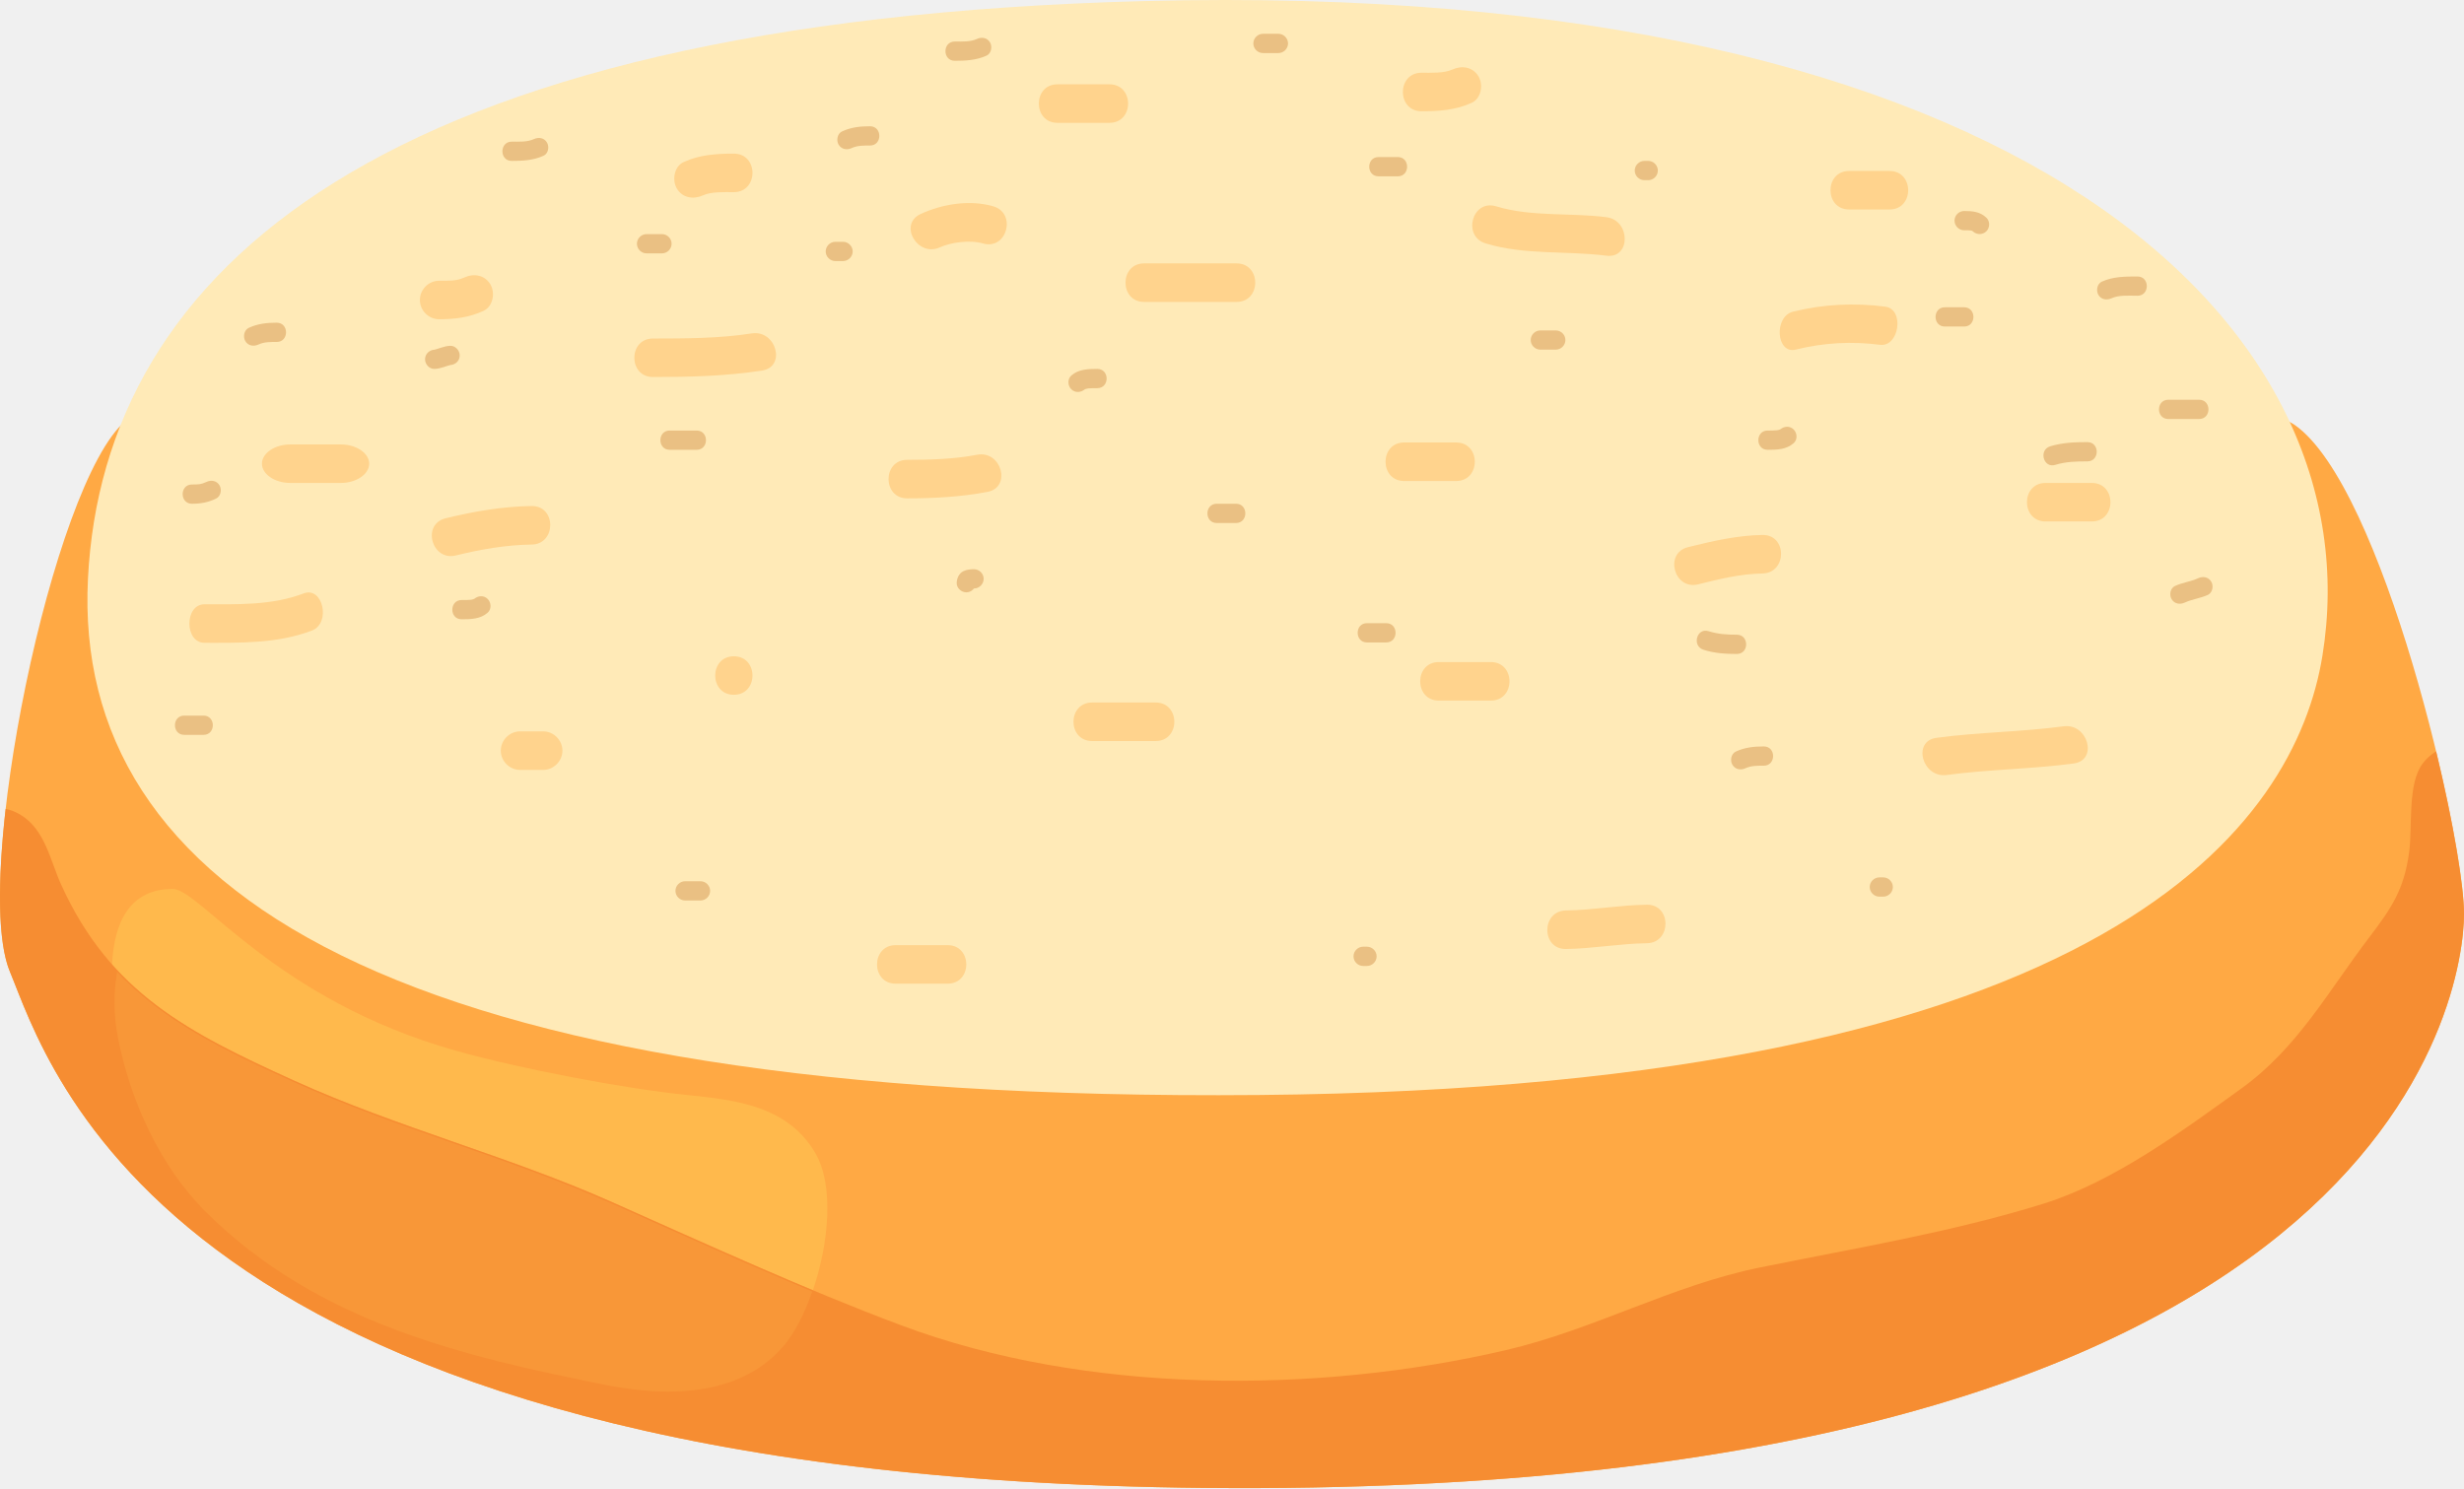
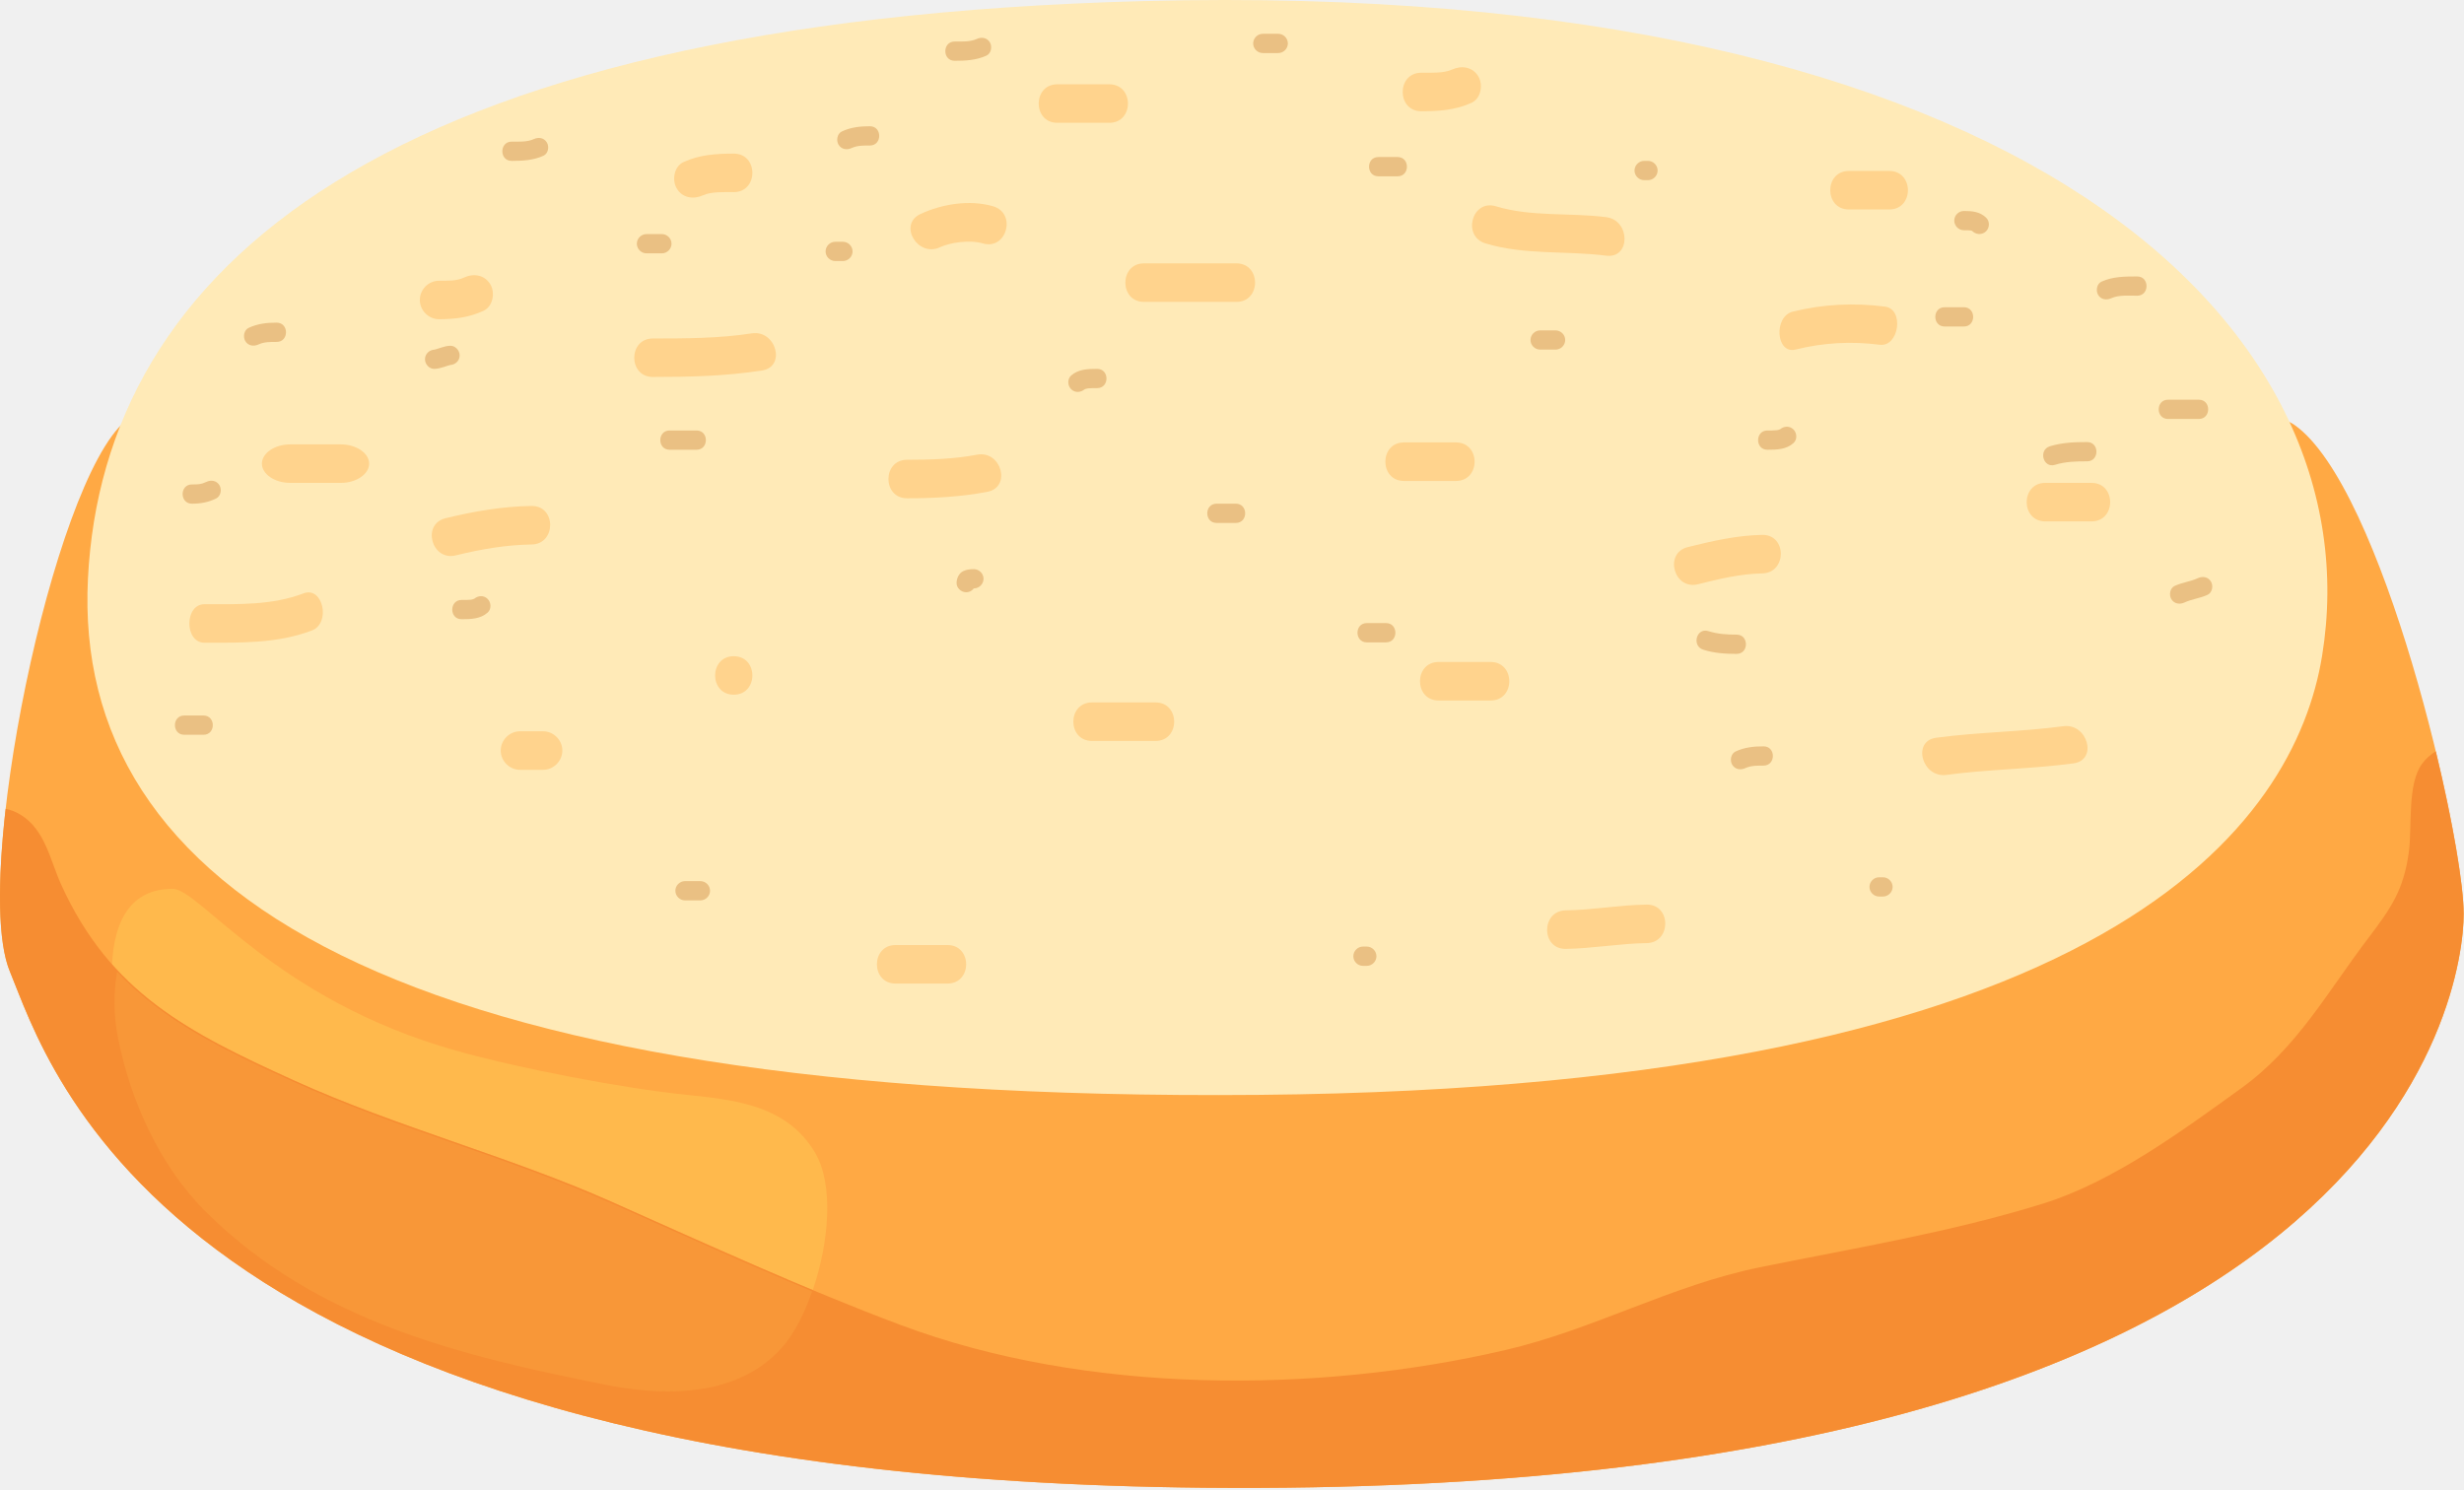
- <svg xmlns="http://www.w3.org/2000/svg" width="189.946mm" height="114.734mm" viewBox="0 0 189.946 114.734" version="1.1" id="svg8742">
-   <defs id="defs8739" />
-   <g id="layer1" transform="translate(-8.904074,-76.50269)">
-     <g id="g8286" transform="matrix(0.3527778,0,0,-0.3527778,-298.186,479.8075)">
-       <path d="m 897.919,1051.23 c -15.995,-13.47 -33.674,-100.18 -25.256,-120.38 8.419,-20.21 33.686,-110.6 260.977,-112.81 260.13,-2.53 275.28,108.6 275.28,125.43 0,16.84 -17.68,93.45 -37.04,106.92 -18.8,13.08 -383.327,77.17 -473.961,0.84" style="fill:#ffa944;fill-opacity:1;fill-rule:nonzero;stroke:none;stroke-width:0.1" id="path16" />
-       <path d="m 1120.38,1142.99 c -166.769,-4.35 -227.302,-58.93 -230.67,-126.27 -3.367,-67.35 65.665,-114.5 255.92,-112.81 186.91,1.65 226.46,59.77 232.35,95.97 11.62,71.38 -63.98,148.16 -257.6,143.11" style="fill:#ffeab7;fill-opacity:1;fill-rule:nonzero;stroke:none;stroke-width:0.1" id="path18" />
-       <path d="m 915.183,1002.74 c 7.792,0 15.959,-0.2 23.479,2.68 4.198,1.6 2.405,9.73 -1.819,8.11 -6.949,-2.65 -14.46,-2.37 -21.66,-2.37 -4.412,0 -4.412,-8.42 0,-8.42" style="fill:#ffd38d;fill-opacity:1;fill-rule:nonzero;stroke:none;stroke-width:0.1" id="path20" />
-       <path d="m 970.099,1021.83 c 5.464,1.34 10.92,2.3 16.559,2.38 5.424,0.07 5.431,8.49 0,8.42 -6.364,-0.09 -12.629,-1.17 -18.797,-2.68 -5.271,-1.29 -3.035,-9.41 2.238,-8.12" style="fill:#ffd38d;fill-opacity:1;fill-rule:nonzero;stroke:none;stroke-width:0.1" id="path22" />
-       <path d="m 933.897,1037.68 c 3.701,0 7.401,0 11.101,0 3.362,0 6.167,1.91 6.167,4.21 0,2.29 -2.805,4.2 -6.167,4.2 -3.7,0 -7.4,0 -11.101,0 -3.361,0 -6.167,-1.91 -6.167,-4.2 0,-2.3 2.806,-4.21 6.167,-4.21" style="fill:#ffd38d;fill-opacity:1;fill-rule:nonzero;stroke:none;stroke-width:0.1" id="path24" />
-       <path d="m 1013.17,1060.83 c 8.01,0 15.93,0.18 23.85,1.41 5.35,0.83 3.07,8.94 -2.24,8.12 -7.15,-1.11 -14.39,-1.11 -21.61,-1.12 -5.42,0 -5.42,-8.42 0,-8.41" style="fill:#ffd38d;fill-opacity:1;fill-rule:nonzero;stroke:none;stroke-width:0.1" id="path26" />
-       <path d="m 966.454,1073.45 c 3.43,0.01 6.565,0.38 9.701,1.84 2.08,0.97 2.587,3.92 1.51,5.76 -1.239,2.11 -3.679,2.48 -5.759,1.51 -1.719,-0.8 -3.573,-0.69 -5.452,-0.69 -2.294,0 -4.209,-1.91 -4.209,-4.21 0,-2.29 1.915,-4.21 4.209,-4.21" style="fill:#ffd38d;fill-opacity:1;fill-rule:nonzero;stroke:none;stroke-width:0.1" id="path28" />
-       <path d="m 1024.14,1100.54 c 1.77,0.82 4.57,0.69 6.71,0.69 5.43,0.01 5.43,8.42 0,8.42 -3.79,0 -7.47,-0.24 -10.96,-1.84 -2.09,-0.95 -2.58,-3.93 -1.51,-5.76 1.24,-2.12 3.67,-2.46 5.76,-1.51" style="fill:#ffd38d;fill-opacity:1;fill-rule:nonzero;stroke:none;stroke-width:0.1" id="path30" />
-       <path d="m 1120.5,1077.24 c 6.74,0 13.47,0 20.21,0 5.43,0 5.43,8.42 0,8.42 -6.74,0 -13.47,0 -20.21,0 -5.42,0 -5.42,-8.42 0,-8.42" style="fill:#ffd38d;fill-opacity:1;fill-rule:nonzero;stroke:none;stroke-width:0.1" id="path32" />
-       <path d="m 1068.73,1034.31 c 5.91,0 11.72,0.31 17.54,1.41 5.33,1.01 3.06,9.12 -2.24,8.12 -5.07,-0.96 -10.15,-1.11 -15.3,-1.11 -5.43,0 -5.43,-8.42 0,-8.42" style="fill:#ffd38d;fill-opacity:1;fill-rule:nonzero;stroke:none;stroke-width:0.1" id="path34" />
-       <path d="m 1075.91,1089.18 c 2.25,1.05 6.5,1.68 9.38,0.84 5.23,-1.52 7.44,6.6 2.24,8.12 -5.1,1.48 -11.12,0.52 -15.87,-1.69 -4.92,-2.29 -0.64,-9.54 4.25,-7.27" style="fill:#ffd38d;fill-opacity:1;fill-rule:nonzero;stroke:none;stroke-width:0.1" id="path36" />
-       <path d="m 1101.56,1116.38 c 3.79,0 7.58,0 11.37,0 5.43,0 5.43,8.42 0,8.42 -3.79,0 -7.58,0 -11.37,0 -5.42,0 -5.42,-8.42 0,-8.42" style="fill:#ffd38d;fill-opacity:1;fill-rule:nonzero;stroke:none;stroke-width:0.1" id="path38" />
-       <path d="m 1195.15,1090.02 c 8.55,-2.59 17.6,-1.56 26.37,-2.68 5.38,-0.68 5.31,7.75 0,8.42 -8.01,1.02 -16.33,0.02 -24.13,2.38 -5.21,1.57 -7.42,-6.56 -2.24,-8.12" style="fill:#ffd38d;fill-opacity:1;fill-rule:nonzero;stroke:none;stroke-width:0.1" id="path40" />
-       <path d="m 1177.33,1038.1 c 3.78,0 7.57,0 11.36,0 5.43,0 5.43,8.42 0,8.42 -3.79,0 -7.58,0 -11.36,0 -5.43,0 -5.43,-8.42 0,-8.42" style="fill:#ffd38d;fill-opacity:1;fill-rule:nonzero;stroke:none;stroke-width:0.1" id="path42" />
-       <path d="m 1109.14,981.27 c 4.63,0 9.26,0 13.89,0 5.43,0 5.43,8.42 0,8.42 -4.63,0 -9.26,0 -13.89,0 -5.43,0 -5.43,-8.42 0,-8.42" style="fill:#ffd38d;fill-opacity:1;fill-rule:nonzero;stroke:none;stroke-width:0.1" id="path44" />
-       <path d="m 984.132,974.96 c 1.684,0 3.368,0 5.051,0 2.295,0 4.209,1.92 4.209,4.21 0,2.29 -1.914,4.21 -4.209,4.21 -1.683,0 -3.367,0 -5.051,0 -2.295,0 -4.209,-1.92 -4.209,-4.21 0,-2.29 1.914,-4.21 4.209,-4.21" style="fill:#ffd38d;fill-opacity:1;fill-rule:nonzero;stroke:none;stroke-width:0.1" id="path46" />
-       <path d="m 1030.85,991.38 c 5.43,0 5.43,8.41 0,8.41 -5.43,0 -5.43,-8.41 0,-8.41" style="fill:#ffd38d;fill-opacity:1;fill-rule:nonzero;stroke:none;stroke-width:0.1" id="path48" />
-       <path d="m 1066.21,928.24 c 3.79,0 7.57,0 11.36,0 5.43,0 5.43,8.42 0,8.42 -3.79,0 -7.57,0 -11.36,0 -5.43,0 -5.43,-8.42 0,-8.42" style="fill:#ffd38d;fill-opacity:1;fill-rule:nonzero;stroke:none;stroke-width:0.1" id="path50" />
-       <path d="m 1212.68,935.82 c 5.92,0.08 11.76,1.18 17.68,1.26 5.42,0.07 5.43,8.49 0,8.42 -5.92,-0.08 -11.76,-1.18 -17.68,-1.26 -5.42,-0.08 -5.43,-8.5 0,-8.42" style="fill:#ffd38d;fill-opacity:1;fill-rule:nonzero;stroke:none;stroke-width:0.1" id="path52" />
-       <path d="m 1184.9,990.11 c 3.79,0 7.58,0 11.37,0 5.43,0 5.43,8.42 0,8.42 -3.79,0 -7.58,0 -11.37,0 -5.43,0 -5.43,-8.42 0,-8.42" style="fill:#ffd38d;fill-opacity:1;fill-rule:nonzero;stroke:none;stroke-width:0.1" id="path54" />
-       <path d="m 1295.88,973.85 c 9.22,1.24 18.55,1.28 27.78,2.52 5.36,0.73 3.06,8.84 -2.24,8.12 -9.22,-1.24 -18.55,-1.28 -27.78,-2.52 -5.36,-0.72 -3.07,-8.84 2.24,-8.12" style="fill:#ffd38d;fill-opacity:1;fill-rule:nonzero;stroke:none;stroke-width:0.1" id="path56" />
-       <path d="m 1241.58,1015.52 c 4.64,1.16 9.23,2.28 14.03,2.37 5.43,0.1 5.44,8.52 0,8.42 -5.54,-0.1 -10.91,-1.34 -16.27,-2.67 -5.26,-1.32 -3.03,-9.44 2.24,-8.12" style="fill:#ffd38d;fill-opacity:1;fill-rule:nonzero;stroke:none;stroke-width:0.1" id="path58" />
-       <path d="m 1317.49,1029.26 c 3.36,0 6.73,0 10.1,0 5.43,0 5.43,8.42 0,8.42 -3.37,0 -6.74,0 -10.1,0 -5.43,0 -5.43,-8.42 0,-8.42" style="fill:#ffd38d;fill-opacity:1;fill-rule:nonzero;stroke:none;stroke-width:0.1" id="path60" />
-       <path d="m 1262.9,1066.82 c 6.14,1.53 12.27,1.84 18.38,1.05 4.24,-0.56 5.44,7.77 1.19,8.33 -6.65,0.87 -13.47,0.57 -20.16,-1.09 -4.26,-1.06 -3.69,-9.35 0.59,-8.29" style="fill:#ffd38d;fill-opacity:1;fill-rule:nonzero;stroke:none;stroke-width:0.1" id="path62" />
-       <path d="m 1181.11,1118.91 c 3.79,0 7.48,0.24 10.97,1.84 2.08,0.95 2.58,3.93 1.51,5.76 -1.25,2.12 -3.67,2.46 -5.76,1.51 -1.77,-0.82 -4.57,-0.69 -6.72,-0.69 -5.42,0 -5.42,-8.42 0,-8.42" style="fill:#ffd38d;fill-opacity:1;fill-rule:nonzero;stroke:none;stroke-width:0.1" id="path64" />
-       <path d="m 1274.56,1097.44 c 2.94,0 5.89,0 8.83,0 5.43,0 5.43,8.42 0,8.42 -2.94,0 -5.89,0 -8.83,0 -5.43,0 -5.43,-8.42 0,-8.42" style="fill:#ffd38d;fill-opacity:1;fill-rule:nonzero;stroke:none;stroke-width:0.1" id="path66" />
-       <path d="m 1083.76,1015.87 c -0.02,-0.43 -0.27,-0.82 -0.75,-1.19 0.23,0.18 -0.58,-0.16 -0.09,-0.05 -0.69,-0.16 -0.25,-0.03 -0.04,-0.02 0.15,0 0.3,0 0.46,0 1.14,0 2.1,0.96 2.1,2.11 0,1.14 -0.96,2.1 -2.1,2.1 -0.81,0 -1.57,-0.07 -2.31,-0.42 -0.97,-0.47 -1.43,-1.5 -1.48,-2.53 -0.06,-1.14 0.99,-2.1 2.1,-2.1 1.19,0 2.05,0.96 2.11,2.1" style="fill:#eac083;fill-opacity:1;fill-rule:nonzero;stroke:none;stroke-width:0.1" id="path68" />
-       <path d="m 1136.37,1028.92 c 1.4,0 2.81,0 4.21,0 2.72,0 2.72,4.21 0,4.21 -1.4,0 -2.81,0 -4.21,0 -2.71,0 -2.71,-4.21 0,-4.21" style="fill:#eac083;fill-opacity:1;fill-rule:nonzero;stroke:none;stroke-width:0.1" id="path70" />
-       <path d="m 1107.55,1058.16 c -0.27,-0.25 0.31,0.11 0.01,0.01 0.19,0.06 0.61,0.15 0.69,0.16 0.67,0.07 1.35,0.06 2.02,0.06 2.72,0 2.72,4.21 0,4.21 -2.02,-0.01 -4.1,-0.05 -5.69,-1.46 -0.86,-0.77 -0.78,-2.2 0,-2.98 0.84,-0.84 2.12,-0.76 2.97,0" style="fill:#eac083;fill-opacity:1;fill-rule:nonzero;stroke:none;stroke-width:0.1" id="path72" />
-       <path d="m 1207.09,1066.81 c 1.12,0 2.24,0 3.36,0 1.15,0 2.11,0.95 2.11,2.1 0,1.15 -0.96,2.1 -2.11,2.1 -1.12,0 -2.24,0 -3.36,0 -1.15,0 -2.11,-0.95 -2.11,-2.1 0,-1.15 0.96,-2.1 2.11,-2.1" style="fill:#eac083;fill-opacity:1;fill-rule:nonzero;stroke:none;stroke-width:0.1" id="path74" />
-       <path d="m 1171.73,1104.69 c 1.4,0 2.81,0 4.21,0 2.71,0 2.71,4.21 0,4.21 -1.4,0 -2.81,0 -4.21,0 -2.72,0 -2.72,-4.21 0,-4.21" style="fill:#eac083;fill-opacity:1;fill-rule:nonzero;stroke:none;stroke-width:0.1" id="path76" />
-       <path d="m 1229.82,1103.85 c 0.28,0 0.56,0 0.84,0 1.15,0 2.1,0.95 2.1,2.1 0,1.15 -0.95,2.11 -2.1,2.11 -0.28,0 -0.56,0 -0.84,0 -1.15,0 -2.11,-0.96 -2.11,-2.11 0,-1.15 0.96,-2.1 2.11,-2.1" style="fill:#eac083;fill-opacity:1;fill-rule:nonzero;stroke:none;stroke-width:0.1" id="path78" />
-       <path d="m 1011.78,1087.85 c 1.12,0 2.24,0 3.37,0 1.14,0 2.1,0.96 2.1,2.11 0,1.14 -0.96,2.1 -2.1,2.1 -1.13,0 -2.25,0 -3.37,0 -1.15,0 -2.11,-0.96 -2.11,-2.1 0,-1.15 0.96,-2.11 2.11,-2.11" style="fill:#eac083;fill-opacity:1;fill-rule:nonzero;stroke:none;stroke-width:0.1" id="path80" />
-       <path d="m 1056.62,1110.87 c 1.25,0.58 2.64,0.55 3.99,0.55 2.71,0.01 2.71,4.21 0,4.21 -2.16,0 -4.14,-0.21 -6.12,-1.13 -1.04,-0.48 -1.29,-1.96 -0.75,-2.88 0.62,-1.05 1.84,-1.24 2.88,-0.75" style="fill:#eac083;fill-opacity:1;fill-rule:nonzero;stroke:none;stroke-width:0.1" id="path82" />
-       <path d="m 982.313,1108.06 c 2.392,0 4.752,0.12 6.956,1.13 1.043,0.47 1.291,1.96 0.755,2.87 -0.622,1.07 -1.836,1.24 -2.879,0.76 -1.454,-0.67 -3.274,-0.55 -4.832,-0.55 -2.714,-0.01 -2.714,-4.22 0,-4.21" style="fill:#eac083;fill-opacity:1;fill-rule:nonzero;stroke:none;stroke-width:0.1" id="path84" />
-       <path d="m 926.972,1067.93 c 1.251,0.59 2.641,0.56 3.989,0.56 2.714,0 2.714,4.21 0,4.21 -2.155,0 -4.14,-0.21 -6.113,-1.13 -1.04,-0.48 -1.294,-1.96 -0.755,-2.88 0.619,-1.06 1.839,-1.24 2.879,-0.76" style="fill:#eac083;fill-opacity:1;fill-rule:nonzero;stroke:none;stroke-width:0.1" id="path86" />
-       <path d="m 965.477,1062.6 c 0.684,0.03 1.327,0.19 1.973,0.4 0.298,0.1 0.594,0.2 0.894,0.29 0.164,0.06 0.331,0.1 0.498,0.14 0.514,0.13 -0.452,-0.01 0.002,0.01 1.146,0.05 2.105,0.92 2.105,2.1 0,1.11 -0.958,2.16 -2.105,2.11 -0.684,-0.03 -1.327,-0.2 -1.973,-0.41 -0.298,-0.1 -0.595,-0.2 -0.893,-0.29 -0.165,-0.05 -0.332,-0.1 -0.5,-0.14 -0.513,-0.13 0.453,0.02 -10e-4,0 -1.146,-0.06 -2.105,-0.92 -2.105,-2.11 0,-1.11 0.958,-2.16 2.105,-2.1" style="fill:#eac083;fill-opacity:1;fill-rule:nonzero;stroke:none;stroke-width:0.1" id="path88" />
-       <path d="m 912.44,1033.13 c 1.914,0 3.539,0.29 5.272,1.13 1.032,0.5 1.3,1.95 0.755,2.88 -0.613,1.05 -1.847,1.25 -2.88,0.75 -1.186,-0.57 -1.811,-0.55 -3.147,-0.55 -2.714,0 -2.714,-4.21 0,-4.21" style="fill:#eac083;fill-opacity:1;fill-rule:nonzero;stroke:none;stroke-width:0.1" id="path90" />
-       <path d="m 1169.2,1002.82 c 1.41,0 2.81,0 4.21,0 2.72,0 2.72,4.21 0,4.21 -1.4,0 -2.8,0 -4.21,0 -2.71,0 -2.71,-4.21 0,-4.21" style="fill:#eac083;fill-opacity:1;fill-rule:nonzero;stroke:none;stroke-width:0.1" id="path92" />
-       <path d="m 1242.73,1001.22 c 2.39,-0.77 4.79,-0.92 7.29,-0.92 2.72,0 2.72,4.21 0,4.21 -2.15,0 -4.11,0.11 -6.17,0.77 -2.6,0.82 -3.7,-3.24 -1.12,-4.06" style="fill:#eac083;fill-opacity:1;fill-rule:nonzero;stroke:none;stroke-width:0.1" id="path94" />
-       <path d="m 1256.76,1044.92 c 2.02,0 4.1,0.04 5.69,1.46 0.86,0.76 0.78,2.2 0,2.97 -0.84,0.85 -2.12,0.76 -2.97,0 0.27,0.25 -0.31,-0.11 -0.01,0 -0.19,-0.07 -0.61,-0.16 -0.69,-0.16 -0.67,-0.08 -1.35,-0.06 -2.02,-0.06 -2.72,0 -2.72,-4.22 0,-4.21" style="fill:#eac083;fill-opacity:1;fill-rule:nonzero;stroke:none;stroke-width:0.1" id="path96" />
-       <path d="m 1319.61,1041.63 c 2.31,0.71 4.62,0.76 7.02,0.76 2.71,0 2.71,4.21 0,4.21 -2.75,0 -5.49,-0.1 -8.14,-0.92 -2.58,-0.8 -1.48,-4.86 1.12,-4.05" style="fill:#eac083;fill-opacity:1;fill-rule:nonzero;stroke:none;stroke-width:0.1" id="path98" />
-       <path d="m 1295.48,1071.86 c 1.4,0 2.81,0 4.21,0 2.71,0 2.71,4.21 0,4.21 -1.4,0 -2.81,0 -4.21,0 -2.71,0 -2.71,-4.21 0,-4.21" style="fill:#eac083;fill-opacity:1;fill-rule:nonzero;stroke:none;stroke-width:0.1" id="path100" />
-       <path d="m 1299.69,1092.9 c 0.29,0 0.58,0 0.88,0 0.14,-0.01 1.08,-0.11 0.48,-0.01 0.14,-0.03 0.75,-0.25 0.2,-0.01 l 0.26,-0.14 c 0.43,-0.25 -0.33,0.31 0.06,-0.06 0.83,-0.79 2.15,-0.83 2.98,0 0.79,0.79 0.83,2.18 0,2.97 -1.38,1.32 -3.04,1.46 -4.86,1.46 -1.15,0 -2.1,-0.96 -2.1,-2.1 0,-1.15 0.95,-2.11 2.1,-2.11" style="fill:#eac083;fill-opacity:1;fill-rule:nonzero;stroke:none;stroke-width:0.1" id="path102" />
-       <path d="m 1344.31,1051.65 c 2.24,0 4.49,0 6.73,0 2.72,0 2.72,4.21 0,4.21 -2.24,0 -4.49,0 -6.73,0 -2.72,0 -2.72,-4.21 0,-4.21" style="fill:#eac083;fill-opacity:1;fill-rule:nonzero;stroke:none;stroke-width:0.1" id="path104" />
-       <path d="m 1331.9,1078.04 c 1.69,0.76 3.87,0.55 5.67,0.55 2.72,0 2.72,4.21 0,4.21 -2.66,0 -5.33,-0.01 -7.79,-1.13 -1.05,-0.47 -1.29,-1.97 -0.76,-2.88 0.63,-1.06 1.84,-1.23 2.88,-0.75" style="fill:#eac083;fill-opacity:1;fill-rule:nonzero;stroke:none;stroke-width:0.1" id="path106" />
-       <path d="m 910.757,982.62 c 1.403,0 2.806,0 4.209,0 2.714,0 2.714,4.21 0,4.21 -1.403,0 -2.806,0 -4.209,0 -2.715,0 -2.715,-4.21 0,-4.21" style="fill:#eac083;fill-opacity:1;fill-rule:nonzero;stroke:none;stroke-width:0.1" id="path108" />
-       <path d="m 971.37,1007.88 c 2.025,0 4.107,0.04 5.697,1.45 0.857,0.77 0.776,2.2 0,2.98 -0.846,0.85 -2.121,0.76 -2.976,0 0.276,0.25 -0.302,-0.11 -0.011,0 -0.185,-0.07 -0.605,-0.16 -0.689,-0.17 -0.669,-0.07 -1.349,-0.05 -2.021,-0.05 -2.715,-0.01 -2.715,-4.22 0,-4.21" style="fill:#eac083;fill-opacity:1;fill-rule:nonzero;stroke:none;stroke-width:0.1" id="path110" />
-       <path d="m 1016.83,1044.92 c 1.96,0 3.93,0 5.89,0 2.72,0 2.72,4.21 0,4.21 -1.96,0 -3.93,0 -5.89,0 -2.71,0 -2.71,-4.21 0,-4.21" style="fill:#eac083;fill-opacity:1;fill-rule:nonzero;stroke:none;stroke-width:0.1" id="path112" />
-       <path d="m 1053.03,1086.17 c 0.56,0 1.12,0 1.68,0 1.15,0 2.11,0.96 2.11,2.1 0,1.15 -0.96,2.11 -2.11,2.11 -0.56,0 -1.12,0 -1.68,0 -1.15,0 -2.11,-0.96 -2.11,-2.11 0,-1.14 0.96,-2.1 2.11,-2.1" style="fill:#eac083;fill-opacity:1;fill-rule:nonzero;stroke:none;stroke-width:0.1" id="path114" />
-       <path d="m 1079.13,1129.94 c 2.39,0 4.75,0.12 6.95,1.13 1.04,0.48 1.29,1.97 0.76,2.88 -0.63,1.06 -1.84,1.24 -2.88,0.76 -1.46,-0.67 -3.28,-0.56 -4.83,-0.56 -2.72,0 -2.72,-4.21 0,-4.21" style="fill:#eac083;fill-opacity:1;fill-rule:nonzero;stroke:none;stroke-width:0.1" id="path116" />
-       <path d="m 1146.47,1131.63 c 1.13,0 2.25,0 3.37,0 1.15,0 2.11,0.95 2.11,2.1 0,1.15 -0.96,2.11 -2.11,2.11 -1.12,0 -2.24,0 -3.37,0 -1.14,0 -2.1,-0.96 -2.1,-2.11 0,-1.15 0.96,-2.1 2.1,-2.1" style="fill:#eac083;fill-opacity:1;fill-rule:nonzero;stroke:none;stroke-width:0.1" id="path118" />
-       <path d="m 1020.2,946.42 c 1.12,0 2.24,0 3.36,0 1.15,0 2.11,0.96 2.11,2.11 0,1.14 -0.96,2.1 -2.11,2.1 -1.12,0 -2.24,0 -3.36,0 -1.15,0 -2.11,-0.96 -2.11,-2.1 0,-1.15 0.96,-2.11 2.11,-2.11" style="fill:#eac083;fill-opacity:1;fill-rule:nonzero;stroke:none;stroke-width:0.1" id="path120" />
-       <path d="m 1168.36,932.11 c 0.28,0 0.56,0 0.84,0 1.15,0 2.11,0.96 2.11,2.1 0,1.15 -0.96,2.11 -2.11,2.11 -0.28,0 -0.56,0 -0.84,0 -1.15,0 -2.1,-0.96 -2.1,-2.11 0,-1.14 0.95,-2.1 2.1,-2.1" style="fill:#eac083;fill-opacity:1;fill-rule:nonzero;stroke:none;stroke-width:0.1" id="path122" />
-       <path d="m 1251.93,975.33 c 1.25,0.58 2.64,0.55 3.98,0.55 2.72,0.01 2.72,4.22 0,4.21 -2.15,0 -4.14,-0.21 -6.11,-1.12 -1.04,-0.49 -1.29,-1.97 -0.75,-2.88 0.62,-1.06 1.83,-1.24 2.88,-0.76" style="fill:#eac083;fill-opacity:1;fill-rule:nonzero;stroke:none;stroke-width:0.1" id="path124" />
-       <path d="m 1281.17,947.26 c 0.28,0 0.56,0 0.84,0 1.15,0 2.11,0.96 2.11,2.11 0,1.14 -0.96,2.1 -2.11,2.1 -0.28,0 -0.56,0 -0.84,0 -1.15,0 -2.11,-0.96 -2.11,-2.1 0,-1.15 0.96,-2.11 2.11,-2.11" style="fill:#eac083;fill-opacity:1;fill-rule:nonzero;stroke:none;stroke-width:0.1" id="path126" />
-       <path d="m 1347.9,1011.53 c 1.61,0.75 3.42,0.93 5.05,1.68 1.04,0.49 1.29,1.96 0.75,2.88 -0.62,1.06 -1.84,1.24 -2.88,0.76 -1.61,-0.75 -3.42,-0.93 -5.05,-1.69 -1.04,-0.48 -1.29,-1.95 -0.75,-2.87 0.62,-1.06 1.84,-1.24 2.88,-0.76" style="fill:#eac083;fill-opacity:1;fill-rule:nonzero;stroke:none;stroke-width:0.1" id="path128" />
-       <path d="m 1048.12,861.24 c -14.76,6.16 -29.41,12.83 -43.92,19.28 -22.749,10.12 -46.68,16.22 -69.41,26.52 -16.342,7.42 -29.629,13.91 -39.809,25.4 0.442,9.3 3.925,16.51 13.25,16.51 5.893,0 22.309,-24.21 61.876,-35.36 13.917,-3.92 36.373,-8.23 50.513,-9.68 10.63,-1.09 21.86,-2.32 27.99,-12.61 4.18,-7.02 3.03,-19.82 -0.49,-30.06" style="fill:#ffb94c;fill-opacity:1;fill-rule:nonzero;stroke:none;stroke-width:0.1" id="path130" />
-       <path d="m 1408.92,943.47 c 0,6.05 -2.28,19.78 -6.09,35.54 -1.12,-0.68 -2.15,-1.57 -3,-2.73 -3.28,-4.42 -2.15,-13.78 -2.9,-19.34 -1.1,-8.09 -3.78,-12.11 -8.84,-18.75 -8.83,-11.58 -15.52,-23.99 -27.81,-32.85 -12.79,-9.22 -27.95,-20.43 -43.27,-25.19 -20.19,-6.28 -41.27,-9.73 -61.96,-13.94 -19.32,-3.93 -36.26,-13.59 -55.54,-18.07 -41.39,-9.64 -91.77,-9.7 -132.19,5.47 -21.26,7.97 -42.34,17.67 -63.12,26.91 -22.749,10.12 -46.68,16.22 -69.41,26.52 -23.211,10.53 -40.26,19.21 -50.996,42.98 -2.309,5.11 -3.453,11.89 -8.817,15.13 -1.05,0.64 -2.148,1.06 -3.248,1.28 -1.779,-15.65 -1.78,-29.07 0.933,-35.58 8.419,-20.21 33.685,-110.6 260.968,-112.81 260.14,-2.53 275.29,108.6 275.29,125.43" style="fill:#f68d32;fill-opacity:1;fill-rule:nonzero;stroke:none;stroke-width:0.1" id="path132" />
-       <path d="m 1016.47,839.08 c -4.53,0 -9.07,0.57 -13.27,1.4 -31.668,6.29 -63.336,13.79 -87.534,37.68 -10.227,10.09 -16.648,24.44 -19.362,38.09 -1.063,5.34 -0.968,10.08 -0.222,14.55 10.012,-10.65 22.88,-16.93 38.567,-24.04 22.729,-10.31 46.66,-16.41 69.411,-26.53 14.5,-6.45 29.16,-13.11 43.92,-19.27 -1.67,-4.83 -3.86,-9.1 -6.26,-11.91 -6.45,-7.54 -15.85,-9.97 -25.25,-9.97" style="fill:#f89738;fill-opacity:1;fill-rule:nonzero;stroke:none;stroke-width:0.1" id="path134" />
-     </g>
+ <svg xmlns="http://www.w3.org/2000/svg" width="718" height="434" viewBox="0 0 718 434" fill="none">
+   <g clip-path="url(#clip0_141_782)">
+     <path d="M36.57 122.662C15.243 140.622 -8.329 256.235 2.895 283.169C14.12 310.115 47.81 430.635 350.864 433.582C697.704 436.955 717.904 288.782 717.904 266.342C717.904 243.889 694.331 141.742 668.518 123.782C643.451 106.342 157.415 20.889 36.57 122.662" fill="#FFA944" />
+     <path d="M333.184 0.315C110.826 6.115 30.115 78.889 25.625 168.675C21.135 258.475 113.178 321.342 366.851 319.089C616.064 316.889 668.798 239.395 676.651 191.129C692.144 95.955 591.344 -6.418 333.184 0.315" fill="#FFEAB7" />
+     <path d="M59.588 187.315C69.978 187.315 80.867 187.582 90.894 183.742C96.491 181.608 94.1 170.768 88.468 172.928C79.203 176.462 69.188 176.088 59.588 176.088C53.706 176.088 53.706 187.315 59.588 187.315" fill="#FFD38D" />
+     <path d="M132.81 161.862C140.095 160.075 147.37 158.795 154.888 158.688C162.12 158.595 162.13 147.368 154.888 147.462C146.403 147.582 138.05 149.022 129.826 151.035C122.798 152.755 125.779 163.582 132.81 161.862Z" fill="#FFD38D" />
+     <path d="M84.54 140.729C89.475 140.729 94.408 140.729 99.342 140.729C103.824 140.729 107.564 138.182 107.564 135.115C107.564 132.062 103.824 129.515 99.342 129.515C94.408 129.515 89.475 129.515 84.54 129.515C80.059 129.515 76.318 132.062 76.318 135.115C76.318 138.182 80.059 140.729 84.54 140.729Z" fill="#FFD38D" />
+     <path d="M190.238 109.862C200.918 109.862 211.478 109.622 222.038 107.982C229.171 106.875 226.131 96.062 219.051 97.155C209.518 98.635 199.865 98.635 190.238 98.648C183.011 98.648 183.011 109.875 190.238 109.862Z" fill="#FFD38D" />
+     <path d="M127.95 93.035C132.523 93.022 136.703 92.528 140.885 90.582C143.658 89.288 144.334 85.355 142.898 82.902C141.246 80.088 137.993 79.595 135.219 80.888C132.927 81.955 130.455 81.809 127.95 81.809C124.891 81.809 122.338 84.355 122.338 87.422C122.338 90.475 124.891 93.035 127.95 93.035" fill="#FFD38D" />
+     <path d="M204.864 56.915C207.224 55.822 210.958 55.995 213.811 55.995C221.051 55.982 221.051 44.768 213.811 44.768C208.758 44.768 203.851 45.088 199.198 47.222C196.411 48.488 195.758 52.462 197.184 54.902C198.838 57.728 202.078 58.182 204.864 56.915" fill="#FFD38D" />
+     <path d="M333.344 87.982C342.331 87.982 351.304 87.982 360.291 87.982C367.531 87.982 367.531 76.755 360.291 76.755C351.304 76.755 342.331 76.755 333.344 76.755C326.118 76.755 326.118 87.982 333.344 87.982Z" fill="#FFD38D" />
+     <path d="M264.318 145.222C272.198 145.222 279.944 144.808 287.704 143.342C294.811 141.995 291.784 131.182 284.718 132.515C277.958 133.795 271.184 133.995 264.318 133.995C257.078 133.995 257.078 145.222 264.318 145.222Z" fill="#FFD38D" />
+     <path d="M273.891 72.062C276.891 70.662 282.558 69.822 286.398 70.942C293.371 72.969 296.318 62.142 289.384 60.115C282.584 58.142 274.558 59.422 268.224 62.369C261.664 65.422 267.371 75.088 273.891 72.062" fill="#FFD38D" />
+     <path d="M308.091 35.795C313.145 35.795 318.198 35.795 323.251 35.795C330.491 35.795 330.491 24.568 323.251 24.568C318.198 24.568 313.145 24.568 308.091 24.568C300.865 24.568 300.865 35.795 308.091 35.795Z" fill="#FFD38D" />
+     <path d="M432.878 70.942C444.278 74.395 456.345 73.022 468.038 74.515C475.211 75.422 475.118 64.182 468.038 63.288C457.358 61.928 446.265 63.262 435.865 60.115C428.918 58.022 425.971 68.862 432.878 70.942" fill="#FFD38D" />
+     <path d="M409.117 140.169C414.157 140.169 419.211 140.169 424.264 140.169C431.504 140.169 431.504 128.942 424.264 128.942C419.211 128.942 414.157 128.942 409.117 128.942C401.878 128.942 401.878 140.169 409.117 140.169Z" fill="#FFD38D" />
+     <path d="M318.198 215.942C324.371 215.942 330.544 215.942 336.718 215.942C343.958 215.942 343.958 204.715 336.718 204.715C330.544 204.715 324.371 204.715 318.198 204.715C310.958 204.715 310.958 215.942 318.198 215.942Z" fill="#FFD38D" />
+     <path d="M151.52 224.355C153.766 224.355 156.011 224.355 158.255 224.355C161.315 224.355 163.867 221.795 163.867 218.742C163.867 215.688 161.315 213.128 158.255 213.128C156.011 213.128 153.766 213.128 151.52 213.128C148.46 213.128 145.908 215.688 145.908 218.742C145.908 221.795 148.46 224.355 151.52 224.355Z" fill="#FFD38D" />
+     <path d="M213.811 202.462C221.051 202.462 221.051 191.248 213.811 191.248C206.571 191.248 206.571 202.462 213.811 202.462Z" fill="#FFD38D" />
+     <path d="M260.958 286.648C266.011 286.648 271.051 286.648 276.104 286.648C283.344 286.648 283.344 275.422 276.104 275.422C271.051 275.422 266.011 275.422 260.958 275.422C253.718 275.422 253.718 286.648 260.958 286.648Z" fill="#FFD38D" />
+     <path d="M456.251 276.542C464.145 276.435 471.931 274.969 479.824 274.862C487.051 274.769 487.064 263.542 479.824 263.635C471.931 263.742 464.145 265.209 456.251 265.315C449.025 265.422 449.011 276.649 456.251 276.542Z" fill="#FFD38D" />
+     <path d="M419.211 204.155C424.265 204.155 429.318 204.155 434.371 204.155C441.611 204.155 441.611 192.928 434.371 192.928C429.318 192.928 424.265 192.928 419.211 192.928C411.971 192.928 411.971 204.155 419.211 204.155Z" fill="#FFD38D" />
+     <path d="M567.184 225.835C579.478 224.182 591.918 224.128 604.224 222.475C611.371 221.502 608.304 210.689 601.238 211.649C588.944 213.302 576.504 213.355 564.198 215.009C557.051 215.969 560.104 226.795 567.184 225.835Z" fill="#FFD38D" />
+     <path d="M494.784 170.275C500.971 168.728 507.091 167.235 513.491 167.115C520.731 166.982 520.744 155.755 513.491 155.888C506.104 156.022 498.944 157.675 491.798 159.448C484.784 161.208 487.758 172.035 494.784 170.275Z" fill="#FFD38D" />
+     <path d="M595.998 151.955C600.478 151.955 604.971 151.955 609.464 151.955C616.704 151.955 616.704 140.728 609.464 140.728C604.971 140.728 600.478 140.728 595.998 140.728C588.758 140.728 588.758 151.955 595.998 151.955Z" fill="#FFD38D" />
+     <path d="M523.211 101.875C531.398 99.835 539.571 99.422 547.718 100.475C553.371 101.222 554.971 90.115 549.305 89.368C540.438 88.209 531.345 88.609 522.425 90.822C516.745 92.235 517.505 103.289 523.211 101.875Z" fill="#FFD38D" />
+     <path d="M414.158 32.422C419.211 32.422 424.131 32.102 428.784 29.969C431.558 28.702 432.224 24.729 430.798 22.289C429.131 19.462 425.904 19.009 423.118 20.275C420.758 21.369 417.024 21.195 414.158 21.195C406.931 21.195 406.931 32.422 414.158 32.422" fill="#FFD38D" />
+     <path d="M538.758 61.049C542.678 61.049 546.611 61.049 550.531 61.049C557.771 61.049 557.771 49.822 550.531 49.822C546.611 49.822 542.678 49.822 538.758 49.822C531.518 49.822 531.518 61.049 538.758 61.049Z" fill="#FFD38D" />
+     <path d="M284.358 169.809C284.331 170.382 283.998 170.902 283.358 171.395C283.664 171.155 282.584 171.609 283.238 171.462C282.318 171.675 282.904 171.502 283.184 171.489C283.384 171.489 283.584 171.489 283.798 171.489C285.318 171.489 286.598 170.209 286.598 168.675C286.598 167.155 285.318 165.875 283.798 165.875C282.718 165.875 281.704 165.969 280.718 166.435C279.424 167.062 278.811 168.435 278.744 169.809C278.664 171.329 280.064 172.609 281.544 172.609C283.131 172.609 284.278 171.329 284.358 169.809" fill="#EAC083" />
+     <path d="M354.504 152.408C356.371 152.408 358.251 152.408 360.118 152.408C363.744 152.408 363.744 146.795 360.118 146.795C358.251 146.795 356.371 146.795 354.504 146.795C350.891 146.795 350.891 152.408 354.504 152.408Z" fill="#EAC083" />
+     <path d="M316.078 113.422C315.718 113.755 316.491 113.275 316.091 113.408C316.344 113.328 316.904 113.209 317.011 113.195C317.904 113.102 318.811 113.115 319.704 113.115C323.331 113.115 323.331 107.502 319.704 107.502C317.011 107.515 314.238 107.568 312.118 109.448C310.971 110.475 311.078 112.382 312.118 113.422C313.238 114.542 314.944 114.435 316.078 113.422Z" fill="#EAC083" />
+     <path d="M448.798 101.888C450.291 101.888 451.784 101.888 453.278 101.888C454.811 101.888 456.091 100.622 456.091 99.088C456.091 97.555 454.811 96.288 453.278 96.288C451.784 96.288 450.291 96.288 448.798 96.288C447.264 96.288 445.984 97.555 445.984 99.088C445.984 100.622 447.264 101.888 448.798 101.888Z" fill="#EAC083" />
+     <path d="M401.651 51.382C403.518 51.382 405.398 51.382 407.264 51.382C410.878 51.382 410.878 45.768 407.264 45.768C405.398 45.768 403.518 45.768 401.651 45.768C398.024 45.768 398.024 51.382 401.651 51.382Z" fill="#EAC083" />
+     <path d="M479.104 52.502C479.478 52.502 479.851 52.502 480.224 52.502C481.758 52.502 483.024 51.235 483.024 49.702C483.024 48.169 481.758 46.888 480.224 46.888C479.851 46.888 479.478 46.888 479.104 46.888C477.571 46.888 476.291 48.169 476.291 49.702C476.291 51.235 477.571 52.502 479.104 52.502Z" fill="#EAC083" />
+     <path d="M188.384 73.835C189.878 73.835 191.371 73.835 192.878 73.835C194.398 73.835 195.678 72.555 195.678 71.022C195.678 69.502 194.398 68.222 192.878 68.222C191.371 68.222 189.878 68.222 188.384 68.222C186.851 68.222 185.571 69.502 185.571 71.022C185.571 72.555 186.851 73.835 188.384 73.835Z" fill="#EAC083" />
+     <path d="M248.171 43.142C249.838 42.368 251.691 42.408 253.491 42.408C257.104 42.395 257.104 36.795 253.491 36.795C250.611 36.795 247.971 37.075 245.331 38.302C243.944 38.942 243.611 40.915 244.331 42.142C245.158 43.542 246.784 43.795 248.171 43.142" fill="#EAC083" />
+     <path d="M149.095 46.888C152.284 46.888 155.431 46.729 158.37 45.382C159.76 44.755 160.091 42.768 159.376 41.555C158.547 40.128 156.928 39.902 155.538 40.542C153.599 41.435 151.172 41.275 149.095 41.275C145.476 41.288 145.476 46.902 149.095 46.888Z" fill="#EAC083" />
+     <path d="M75.307 100.395C76.975 99.608 78.828 99.648 80.626 99.648C84.244 99.648 84.244 94.035 80.626 94.035C77.752 94.035 75.106 94.315 72.475 95.542C71.088 96.182 70.75 98.155 71.468 99.382C72.294 100.795 73.92 101.035 75.307 100.395" fill="#EAC083" />
+     <path d="M126.647 107.502C127.559 107.462 128.416 107.248 129.278 106.968C129.675 106.835 130.07 106.702 130.47 106.582C130.688 106.502 130.911 106.448 131.134 106.395C131.819 106.222 130.531 106.409 131.136 106.382C132.664 106.315 133.943 105.155 133.943 103.582C133.943 102.102 132.666 100.702 131.136 100.768C130.224 100.808 129.367 101.035 128.506 101.315C128.108 101.449 127.712 101.582 127.315 101.702C127.095 101.769 126.872 101.835 126.648 101.888C125.964 102.062 127.252 101.862 126.647 101.888C125.119 101.968 123.84 103.115 123.84 104.702C123.84 106.182 125.118 107.582 126.647 107.502Z" fill="#EAC083" />
+     <path d="M55.931 146.795C58.483 146.795 60.65 146.408 62.96 145.288C64.336 144.622 64.694 142.688 63.967 141.448C63.15 140.048 61.504 139.782 60.127 140.448C58.546 141.208 57.712 141.182 55.931 141.182C52.312 141.182 52.312 146.795 55.931 146.795" fill="#EAC083" />
+     <path d="M398.278 187.208C400.158 187.208 402.024 187.208 403.891 187.208C407.518 187.208 407.518 181.595 403.891 181.595C402.024 181.595 400.158 181.595 398.278 181.595C394.664 181.595 394.664 187.208 398.278 187.208Z" fill="#EAC083" />
+     <path d="M496.318 189.342C499.504 190.369 502.704 190.569 506.038 190.569C509.664 190.569 509.664 184.955 506.038 184.955C503.171 184.955 500.558 184.809 497.811 183.929C494.344 182.835 492.878 188.249 496.318 189.342" fill="#EAC083" />
+     <path d="M515.024 131.075C517.718 131.075 520.491 131.022 522.611 129.129C523.757 128.115 523.651 126.195 522.611 125.169C521.491 124.035 519.784 124.155 518.651 125.169C519.011 124.835 518.237 125.315 518.637 125.169C518.384 125.262 517.824 125.382 517.718 125.382C516.824 125.489 515.918 125.462 515.024 125.462C511.398 125.462 511.398 131.089 515.024 131.075Z" fill="#EAC083" />
+     <path d="M598.824 135.462C601.904 134.515 604.984 134.449 608.184 134.449C611.798 134.449 611.798 128.835 608.184 128.835C604.518 128.835 600.864 128.969 597.331 130.062C593.891 131.129 595.358 136.542 598.824 135.462" fill="#EAC083" />
+     <path d="M566.651 95.155C568.518 95.155 570.398 95.155 572.264 95.155C575.878 95.155 575.878 89.542 572.264 89.542C570.398 89.542 568.518 89.542 566.651 89.542C563.038 89.542 563.038 95.155 566.651 95.155Z" fill="#EAC083" />
+     <path d="M572.264 67.102C572.651 67.102 573.038 67.102 573.438 67.102C573.624 67.115 574.878 67.249 574.078 67.115C574.264 67.155 575.078 67.448 574.344 67.129L574.691 67.315C575.264 67.648 574.251 66.902 574.771 67.395C575.878 68.448 577.638 68.502 578.744 67.395C579.798 66.342 579.851 64.488 578.744 63.435C576.904 61.675 574.691 61.489 572.264 61.489C570.731 61.489 569.464 62.769 569.464 64.288C569.464 65.822 570.731 67.102 572.264 67.102" fill="#EAC083" />
+     <path d="M631.758 122.102C634.744 122.102 637.744 122.102 640.731 122.102C644.358 122.102 644.358 116.489 640.731 116.489C637.744 116.489 634.744 116.489 631.758 116.489C628.131 116.489 628.131 122.102 631.758 122.102Z" fill="#EAC083" />
+     <path d="M615.211 86.915C617.464 85.902 620.371 86.182 622.771 86.182C626.398 86.182 626.398 80.569 622.771 80.569C619.224 80.569 615.664 80.582 612.384 82.075C610.984 82.702 610.664 84.702 611.371 85.915C612.211 87.329 613.824 87.555 615.211 86.915" fill="#EAC083" />
+     <path d="M53.687 214.142C55.558 214.142 57.428 214.142 59.299 214.142C62.918 214.142 62.918 208.528 59.299 208.528C57.428 208.528 55.558 208.528 53.687 208.528C50.067 208.528 50.067 214.142 53.687 214.142Z" fill="#EAC083" />
+     <path d="M134.504 180.462C137.204 180.462 139.98 180.408 142.1 178.528C143.243 177.502 143.135 175.595 142.1 174.555C140.972 173.422 139.272 173.542 138.132 174.555C138.5 174.222 137.73 174.702 138.118 174.555C137.871 174.648 137.311 174.768 137.199 174.782C136.307 174.875 135.4 174.848 134.504 174.848C130.884 174.862 130.884 180.475 134.504 180.462" fill="#EAC083" />
+     <path d="M195.118 131.075C197.731 131.075 200.358 131.075 202.971 131.075C206.598 131.075 206.598 125.462 202.971 125.462C200.358 125.462 197.731 125.462 195.118 125.462C191.504 125.462 191.504 131.075 195.118 131.075Z" fill="#EAC083" />
+     <path d="M243.384 76.075C244.131 76.075 244.878 76.075 245.624 76.075C247.158 76.075 248.438 74.795 248.438 73.275C248.438 71.742 247.158 70.462 245.624 70.462C244.878 70.462 244.131 70.462 243.384 70.462C241.851 70.462 240.571 71.742 240.571 73.275C240.571 74.795 241.851 76.075 243.384 76.075Z" fill="#EAC083" />
+     <path d="M278.184 17.715C281.371 17.715 284.518 17.555 287.451 16.209C288.838 15.569 289.171 13.582 288.464 12.368C287.624 10.955 286.011 10.715 284.624 11.355C282.678 12.248 280.251 12.102 278.184 12.102C274.558 12.102 274.558 17.715 278.184 17.715" fill="#EAC083" />
+     <path d="M367.971 15.462C369.478 15.462 370.971 15.462 372.464 15.462C373.998 15.462 375.278 14.195 375.278 12.662C375.278 11.129 373.998 9.849 372.464 9.849C370.971 9.849 369.478 9.849 367.971 9.849C366.451 9.849 365.171 11.129 365.171 12.662C365.171 14.195 366.451 15.462 367.971 15.462Z" fill="#EAC083" />
+     <path d="M199.611 262.409C201.104 262.409 202.598 262.409 204.091 262.409C205.624 262.409 206.905 261.129 206.905 259.595C206.905 258.075 205.624 256.795 204.091 256.795C202.598 256.795 201.104 256.795 199.611 256.795C198.078 256.795 196.798 258.075 196.798 259.595C196.798 261.129 198.078 262.409 199.611 262.409Z" fill="#EAC083" />
+     <path d="M397.158 281.489C397.531 281.489 397.904 281.489 398.278 281.489C399.811 281.489 401.091 280.208 401.091 278.688C401.091 277.155 399.811 275.875 398.278 275.875C397.904 275.875 397.531 275.875 397.158 275.875C395.625 275.875 394.358 277.155 394.358 278.688C394.358 280.208 395.625 281.489 397.158 281.489Z" fill="#EAC083" />
+     <path d="M508.585 223.862C510.251 223.088 512.105 223.128 513.891 223.128C517.518 223.115 517.518 217.502 513.891 217.515C511.025 217.515 508.371 217.795 505.745 219.008C504.358 219.662 504.025 221.635 504.745 222.848C505.571 224.262 507.185 224.502 508.585 223.862" fill="#EAC083" />
+     <path d="M547.571 261.288C547.944 261.288 548.318 261.288 548.691 261.288C550.224 261.288 551.504 260.008 551.504 258.475C551.504 256.955 550.224 255.675 548.691 255.675C548.318 255.675 547.944 255.675 547.571 255.675C546.038 255.675 544.758 256.955 544.758 258.475C544.758 260.008 546.038 261.288 547.571 261.288Z" fill="#EAC083" />
+     <path d="M636.544 175.595C638.691 174.595 641.104 174.355 643.278 173.355C644.664 172.702 644.998 170.742 644.278 169.515C643.451 168.102 641.824 167.862 640.438 168.502C638.291 169.502 635.878 169.742 633.704 170.755C632.318 171.395 631.984 173.355 632.704 174.582C633.531 175.995 635.158 176.235 636.544 175.595" fill="#EAC083" />
+     <path d="M236.838 375.982C217.158 367.769 197.624 358.875 178.278 350.275C147.946 336.782 116.038 328.649 85.731 314.915C63.942 305.022 46.226 296.369 32.652 281.049C33.242 268.649 37.886 259.035 50.319 259.035C58.176 259.035 80.064 291.315 132.82 306.182C151.376 311.409 181.318 317.155 200.171 319.089C214.344 320.542 229.318 322.182 237.491 335.902C243.064 345.262 241.531 362.329 236.838 375.982Z" fill="#FFB94C" />
+     <path d="M717.905 266.342C717.905 258.275 714.864 239.969 709.784 218.955C708.291 219.862 706.918 221.049 705.784 222.595C701.411 228.489 702.918 240.969 701.918 248.382C700.451 259.169 696.878 264.529 690.131 273.382C678.358 288.822 669.438 305.369 653.051 317.182C635.998 329.475 615.785 344.422 595.358 350.769C568.438 359.142 540.331 363.742 512.745 369.355C486.985 374.595 464.398 387.475 438.691 393.449C383.505 406.302 316.331 406.382 262.438 386.155C234.091 375.529 205.985 362.595 178.278 350.275C147.946 336.782 116.038 328.649 85.731 314.915C54.783 300.875 32.051 289.302 17.736 257.609C14.658 250.795 13.133 241.755 5.98 237.435C4.58 236.582 3.116 236.022 1.65 235.729C-0.722 256.595 -0.724 274.489 2.894 283.169C14.119 310.115 47.807 430.635 350.851 433.582C697.705 436.955 717.905 288.782 717.905 266.342" fill="#F68D32" />
+     <path d="M194.638 405.528C188.598 405.528 182.544 404.768 176.944 403.662C134.72 395.275 92.496 385.275 60.232 353.422C46.596 339.969 38.035 320.835 34.416 302.635C32.999 295.515 33.126 289.195 34.12 283.235C47.47 297.435 64.627 305.808 85.543 315.288C115.848 329.035 147.756 337.168 178.091 350.662C197.424 359.262 216.971 368.142 236.651 376.355C234.424 382.795 231.504 388.488 228.304 392.235C219.704 402.288 207.171 405.528 194.638 405.528" fill="#F89738" />
  </g>
+   <defs>
+     <clipPath id="clip0_141_782">
+       <rect width="717.904" height="433.639" fill="white" />
+     </clipPath>
+   </defs>
</svg>
